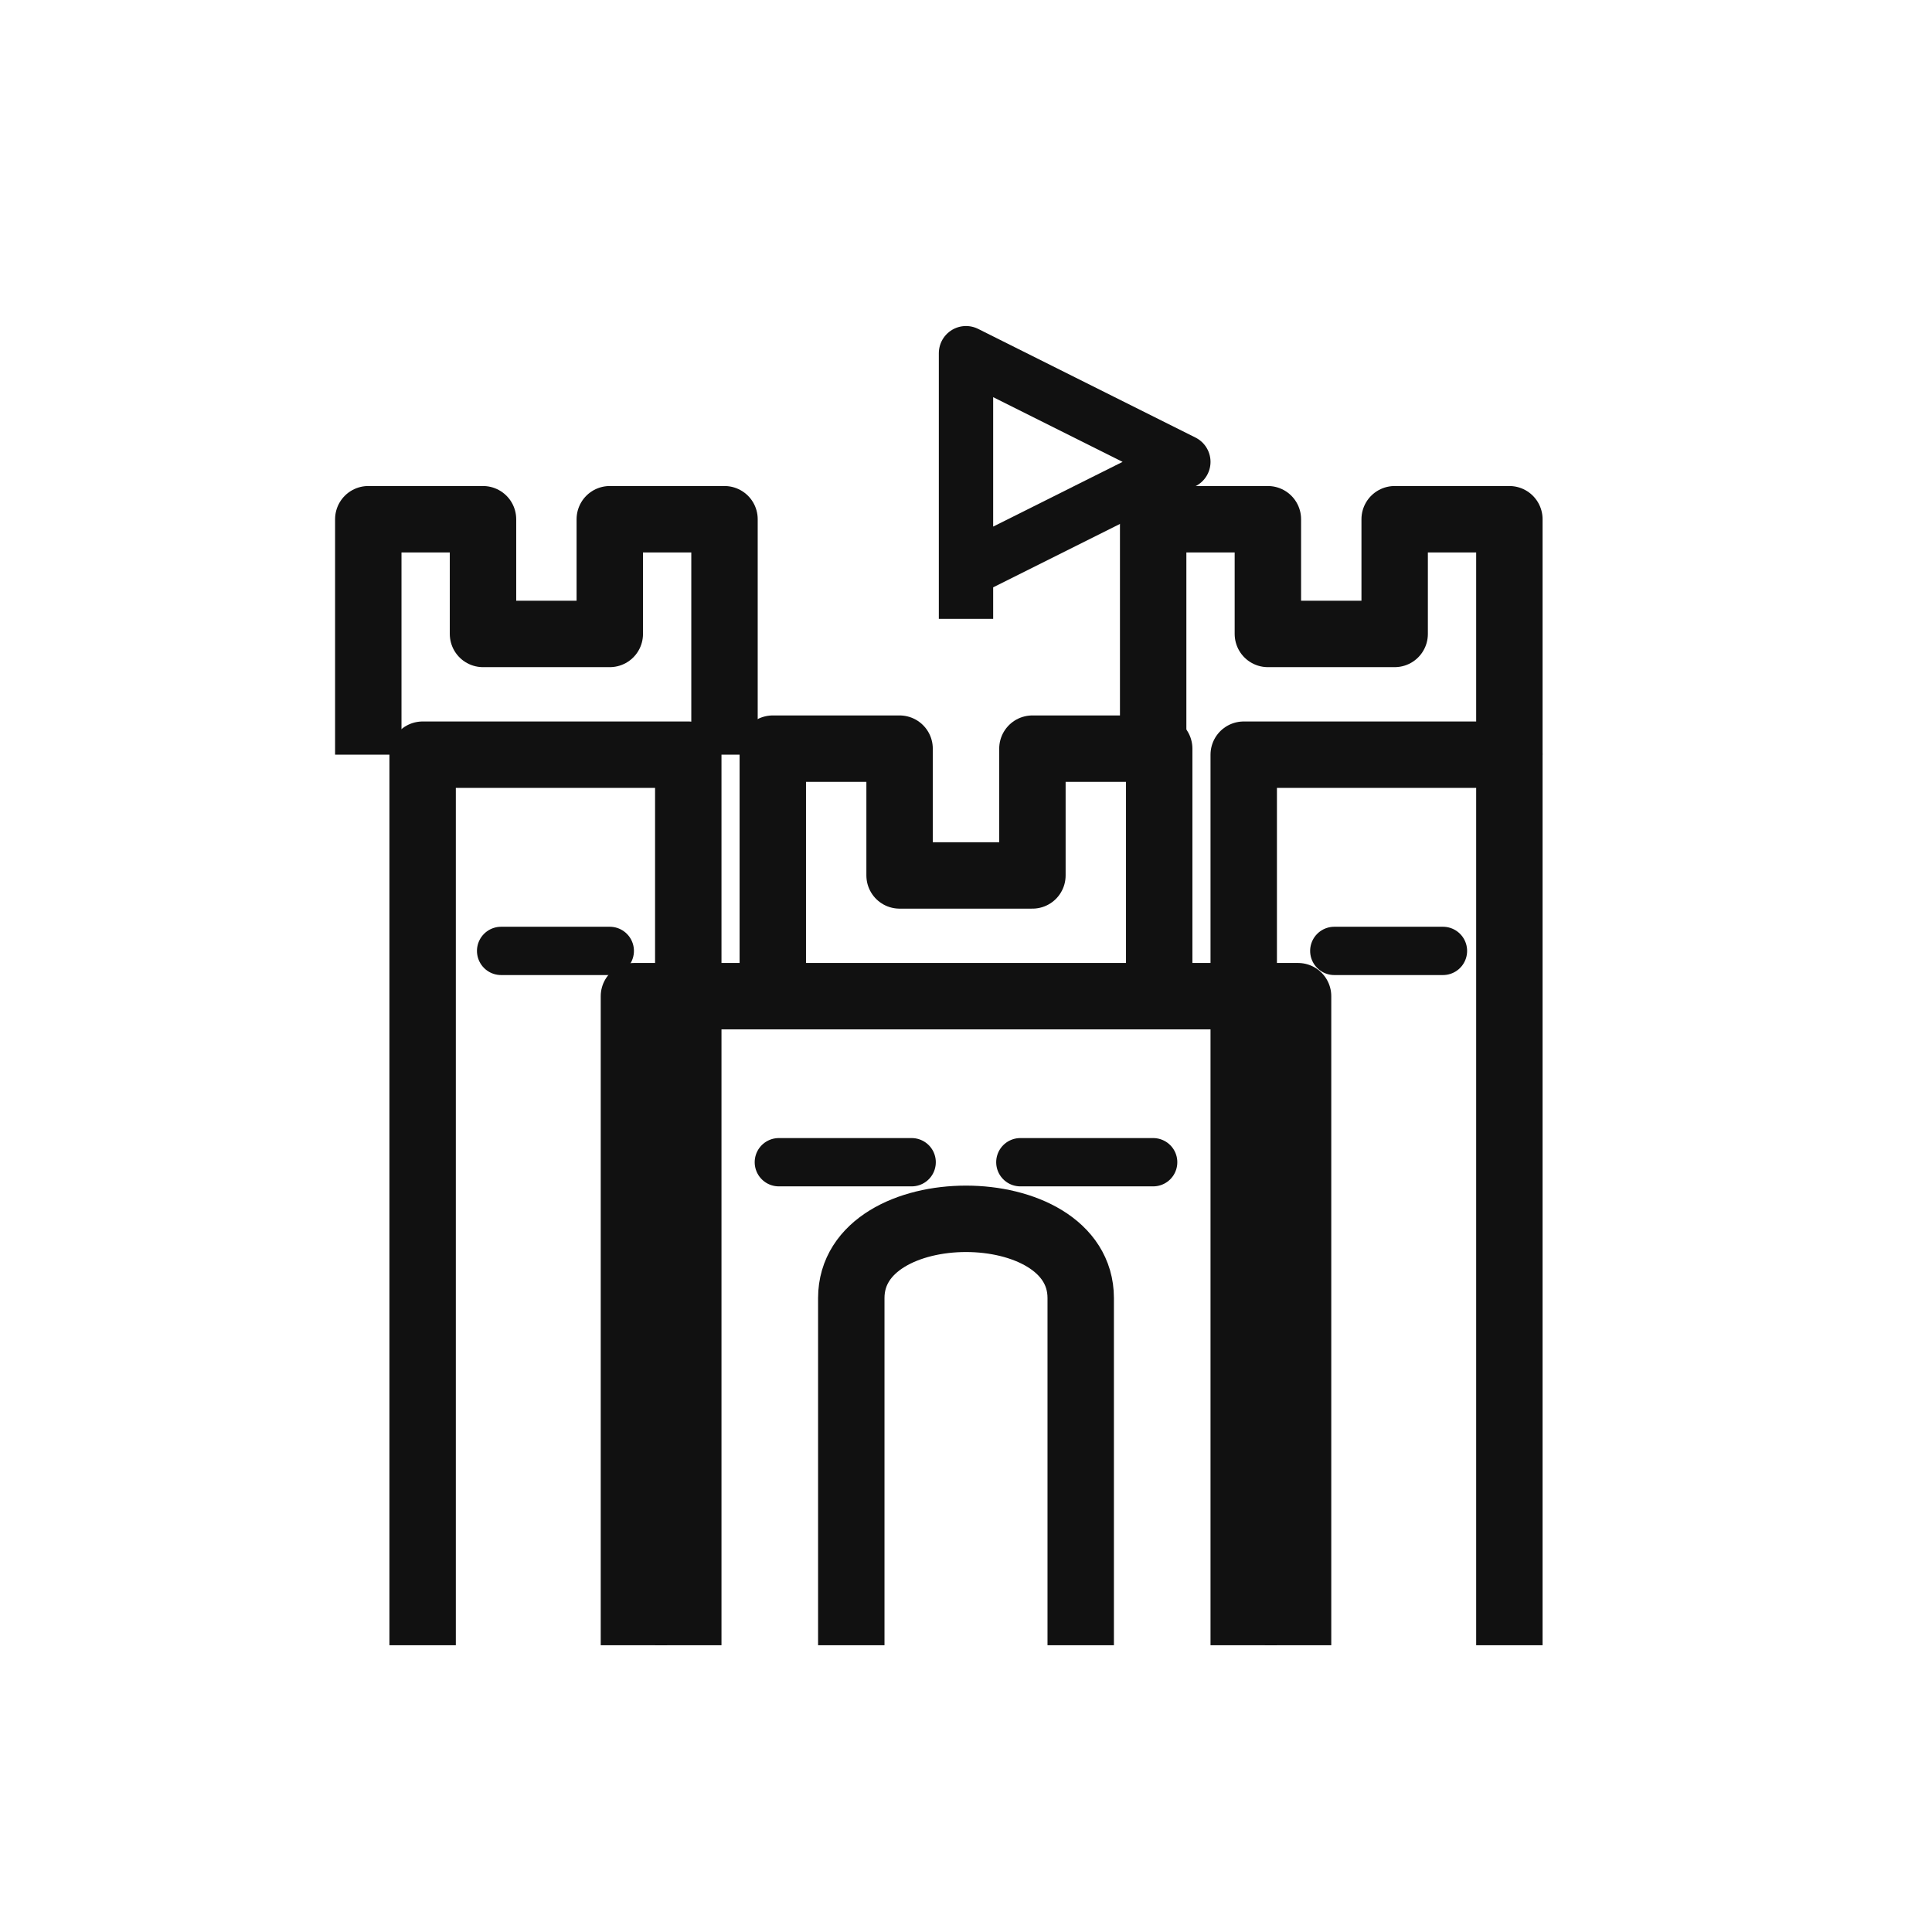
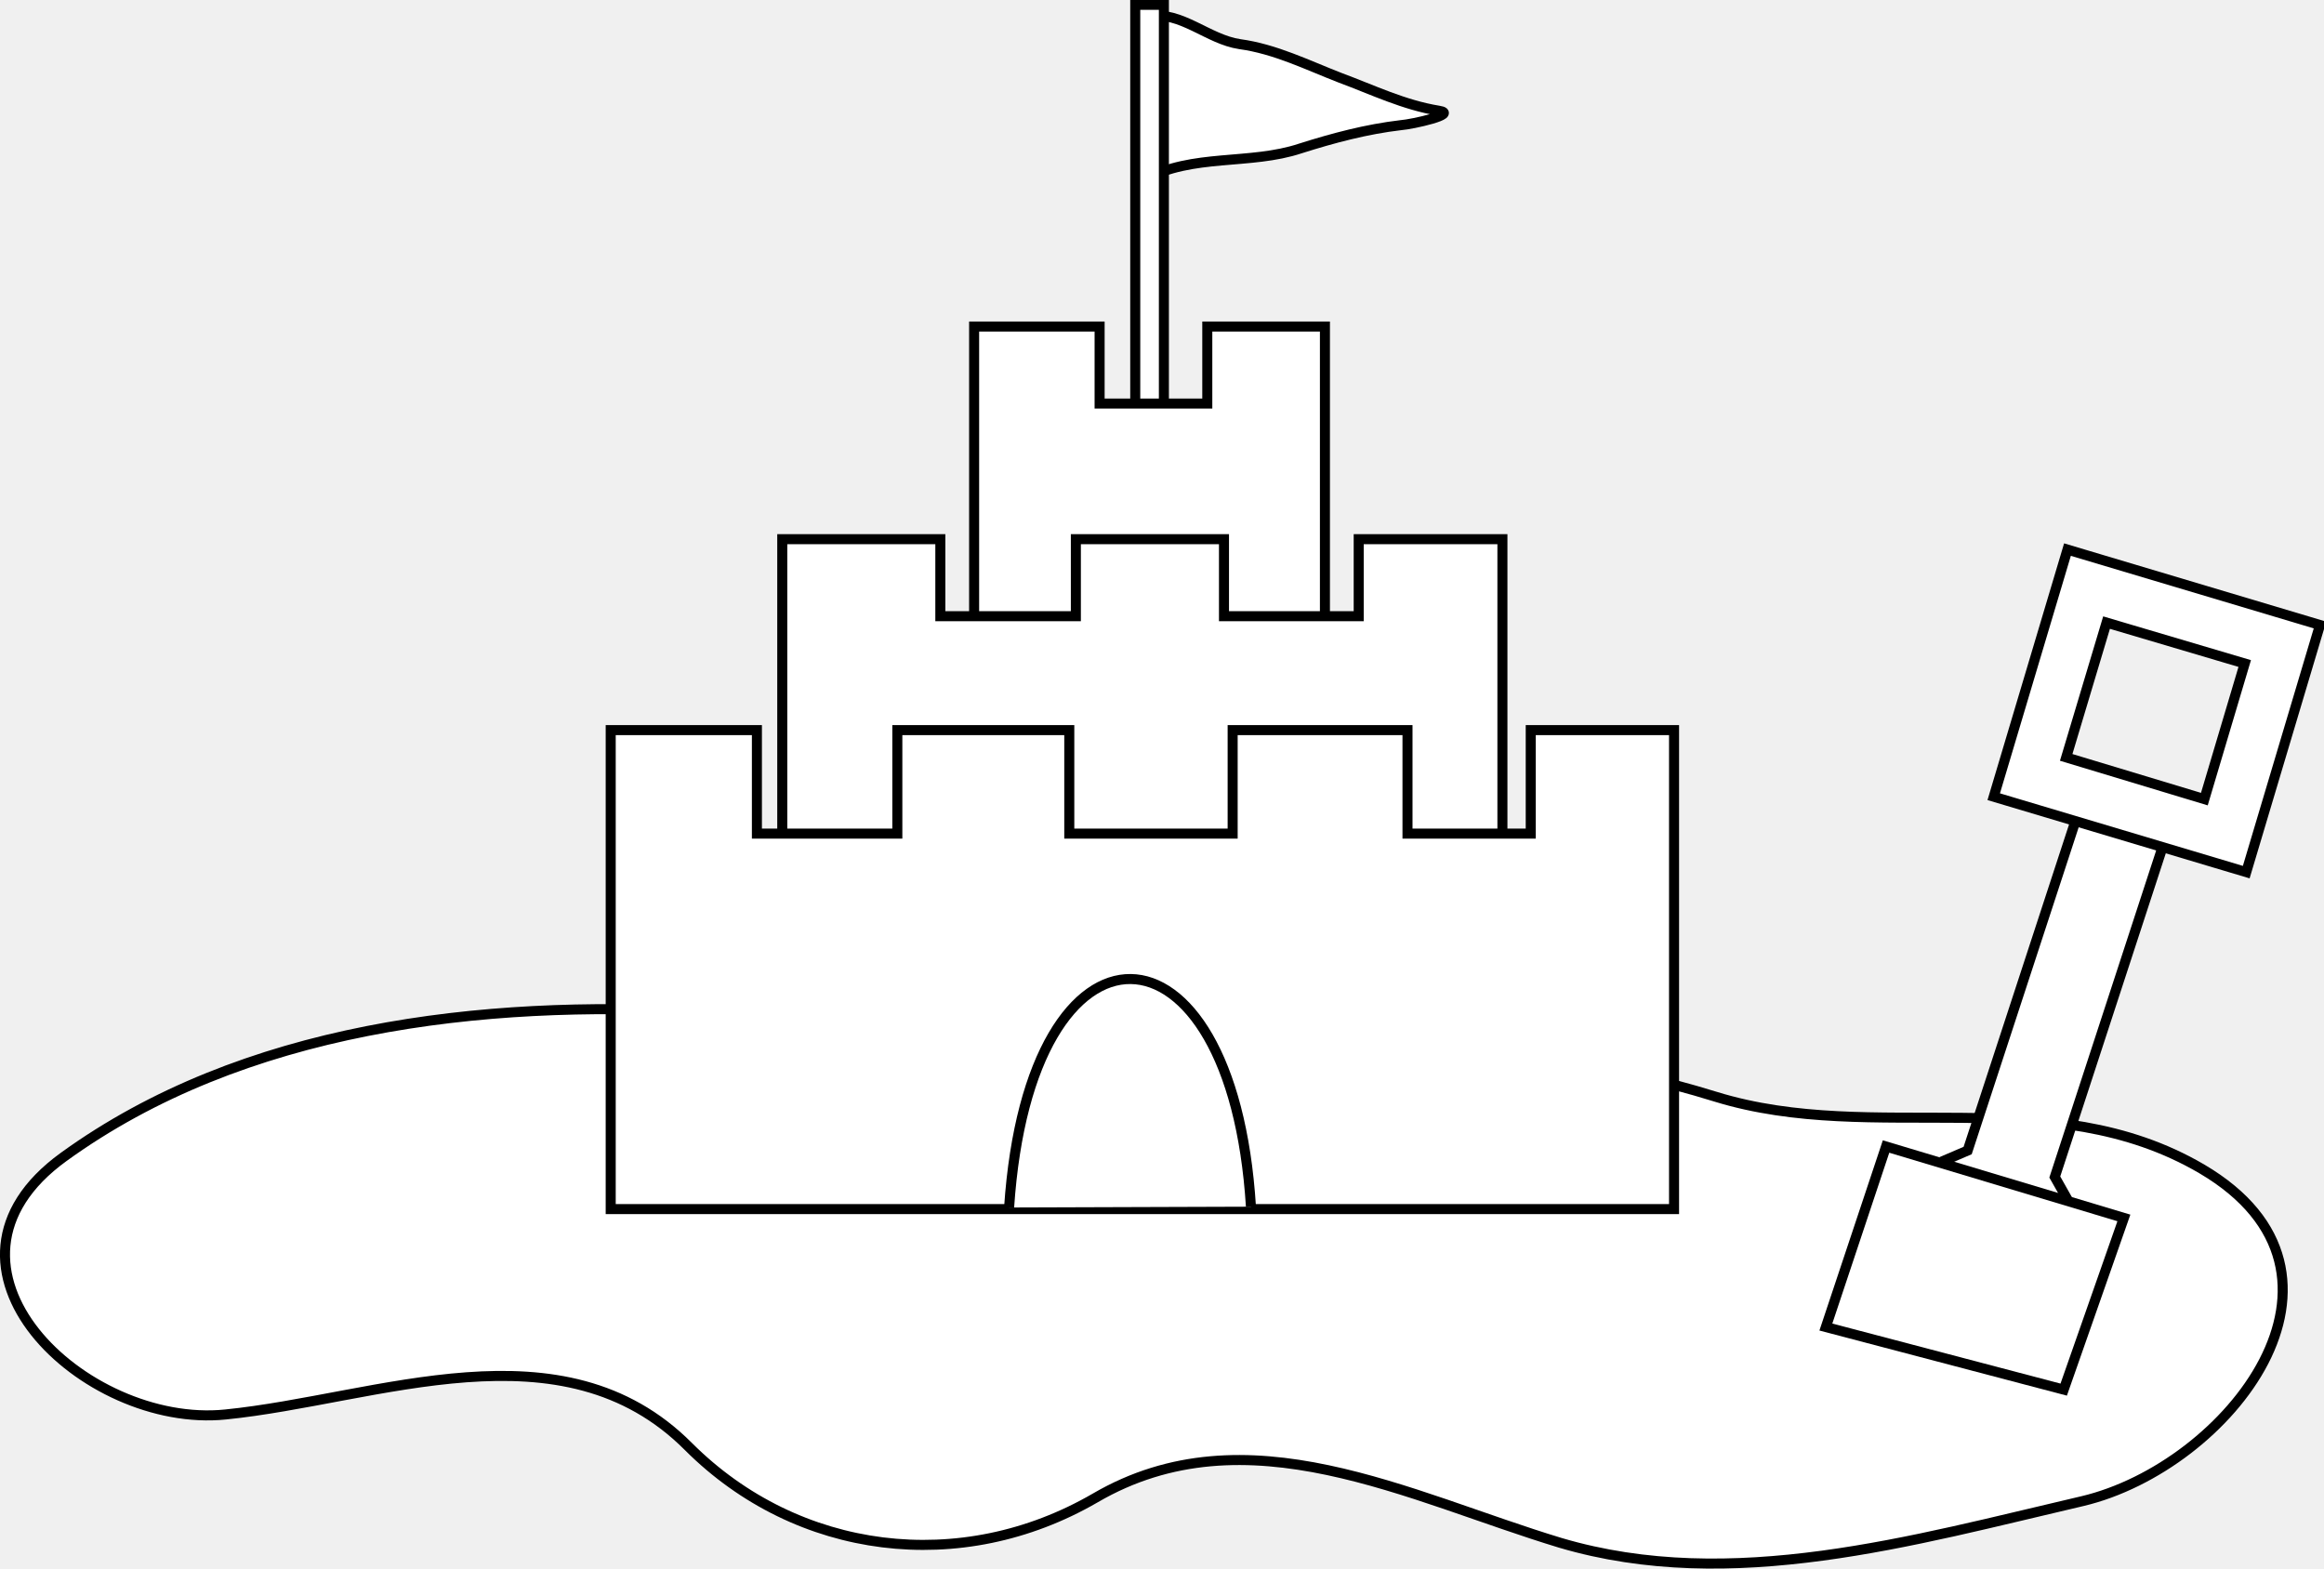
- <svg xmlns="http://www.w3.org/2000/svg" viewBox="0 0 640 640">
-   <rect width="640" height="640" fill="white" />
-   <path d="M140 545V250h88v295m184 0V250h88v295" fill="none" stroke="#111" stroke-width="22" stroke-linejoin="round" />
-   <path d="M210 545V330h220v215" fill="none" stroke="#111" stroke-width="22" stroke-linejoin="round" />
-   <path d="M122 250v-78h38v38h42v-38h38v78m260 0v-78h-38v38h-42v-38h-38v78" fill="none" stroke="#111" stroke-width="22" stroke-linejoin="round" />
-   <path d="M256 330v-82h42v42h44v-42h42v82" fill="none" stroke="#111" stroke-width="22" stroke-linejoin="round" />
-   <path d="M282 545V430c0-35 76-35 76 0v115" fill="none" stroke="#111" stroke-width="22" stroke-linejoin="round" />
-   <path d="M166 315h36m276 0h-36m-184 70h44m36 0h44" fill="none" stroke="#111" stroke-width="16" stroke-linecap="round" />
-   <path d="M320 205v-88l72 36-72 36" fill="none" stroke="#111" stroke-width="18" stroke-linejoin="round" />
+ <svg xmlns="http://www.w3.org/2000/svg" id="svg2" viewBox="0 0 289.63 195.48" version="1.0">
+   <g id="layer1" transform="translate(-455.31 -1087)">
+     <g id="g2206">
+       <path id="path3164" style="fill-rule:evenodd;stroke:#000000;stroke-width:1.25;fill:#ffffff" d="m598.44 1089c4.15-0.6 7.38 2.9 11.37 3.5 4.42 0.6 8.4 2.6 12.53 4.2 4.05 1.5 7.94 3.4 12.29 4.1 2.54 0.4-3.33 1.7-4.74 1.8-4.27 0.5-8.41 1.6-12.51 2.9-6.3 2.1-13.47 0.6-19.47 3.9" />
+       <path id="path2170" style="fill-rule:evenodd;stroke:#000000;stroke-width:1.25;fill:#ffffff" d="m542.5 1213.1c-27.22-1.5-56.88 1.9-79.26 18.1-18.8 13.6 2.58 33.9 20.17 32.1 18.92-1.9 41.96-11.8 57.7 4 13.6 13.6 34 16.1 50.7 6.4 18.86-11 39.11-0.1 57.97 5.6 21.31 6.3 43.97-0.3 65.05-5.2 18.16-4.3 37.14-28.3 14.9-41.4-18.91-11.1-40.8-2.9-60.59-9-26.81-8.3-55.82-7.7-83.51-4.7-14.12 1.6-28.54-5.2-43.13-5.9z" />
+       <path id="path2177" style="fill-rule:evenodd;stroke:#000000;stroke-width:1.25;fill:#ffffff" d="m697.26 1231.8l3.27-1.4 13.64-41.7 10.97 2.9-13.75 42.1 1.58 2.8" />
+       <path id="rect2179" style="stroke:#000000;stroke-width:1.25;fill:#ffffff" d="m712.97 1155.5l-9.19 30.8 31.47 9.4 9.19-30.8-31.47-9.4zm4.87 9.1l17.22 5.1-5.03 16.9-17.22-5.2 5.03-16.8z" />
+       <rect id="rect3162" style="stroke:#000000;stroke-width:1.25;fill:#ffffff" height="54.286" width="3.571" y="1087.6" x="596.79" />
+       <path id="path3160" style="fill-rule:evenodd;stroke:#000000;stroke-width:1.25;fill:#ffffff" d="m620.43 1172.3h-43.72v-35-9.6h15.64v9.6h13.42v-9.6h14.66v9.6 35z" />
+       <path id="path3158" style="fill-rule:evenodd;stroke:#000000;stroke-width:1.25;fill:#ffffff" d="m642.55 1198.6l-89.75 0.1v-34.9-9.6h19.7v9.6h16.89v-9.6h18.46v9.6h16.79v-9.6h17.91v44.4z" />
+       <path id="path5134" style="fill-rule:evenodd;stroke:#000000;stroke-width:1.25;fill:#ffffff" d="m531.42 1237.7h132.52v-59.7h-17.86v12.9h-15.36v-12.9h-21.79v12.9h-20.36v-12.9h-21.43v12.9h-17.5v-12.9h-18.22v59.7z" />
+       <path id="path3170" style="fill-rule:evenodd;stroke:#000000;stroke-width:1.25;fill:#ffffff" d="m581.07 1237.5c2.56-38.3 27.8-37.6 30.14-0.1" />
+       <path id="path2175" style="fill-rule:evenodd;stroke:#000000;stroke-width:1.25;fill:#ffffff" d="m682.86 1252.4l29.64 7.8 7.5-21.4-29.64-8.9-7.5 22.5z" />
+     </g>
+   </g>
</svg>
